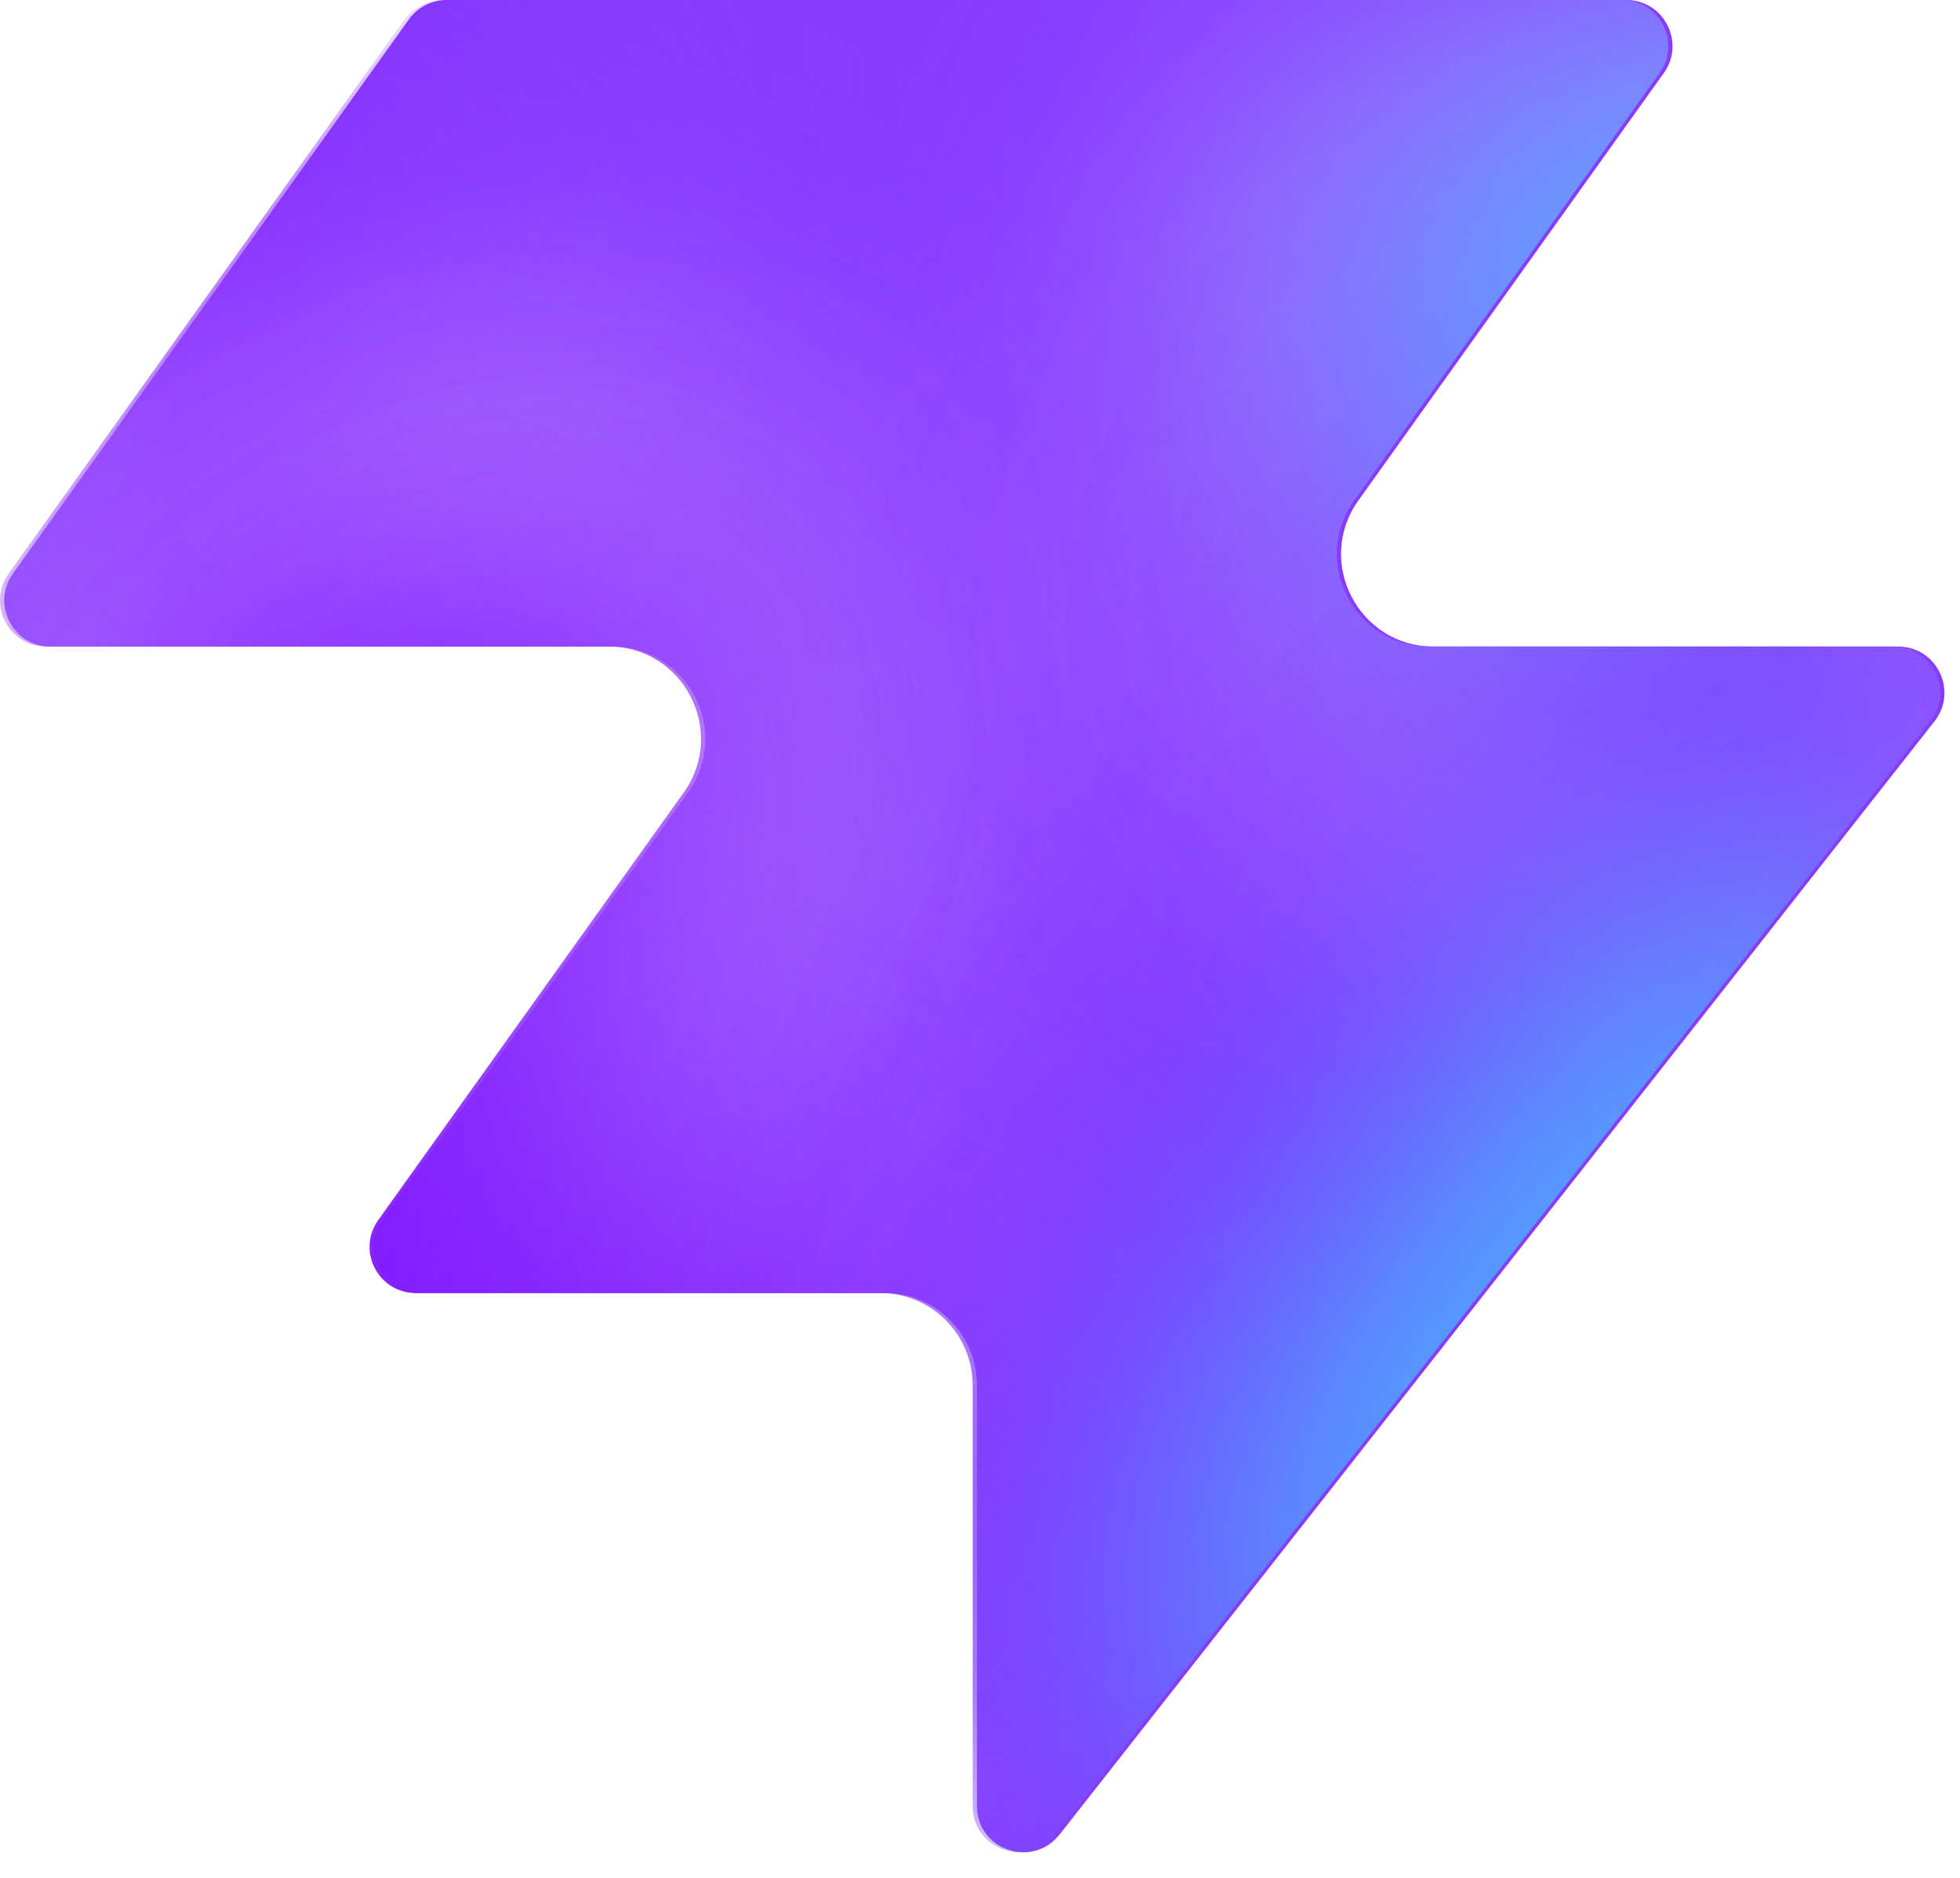
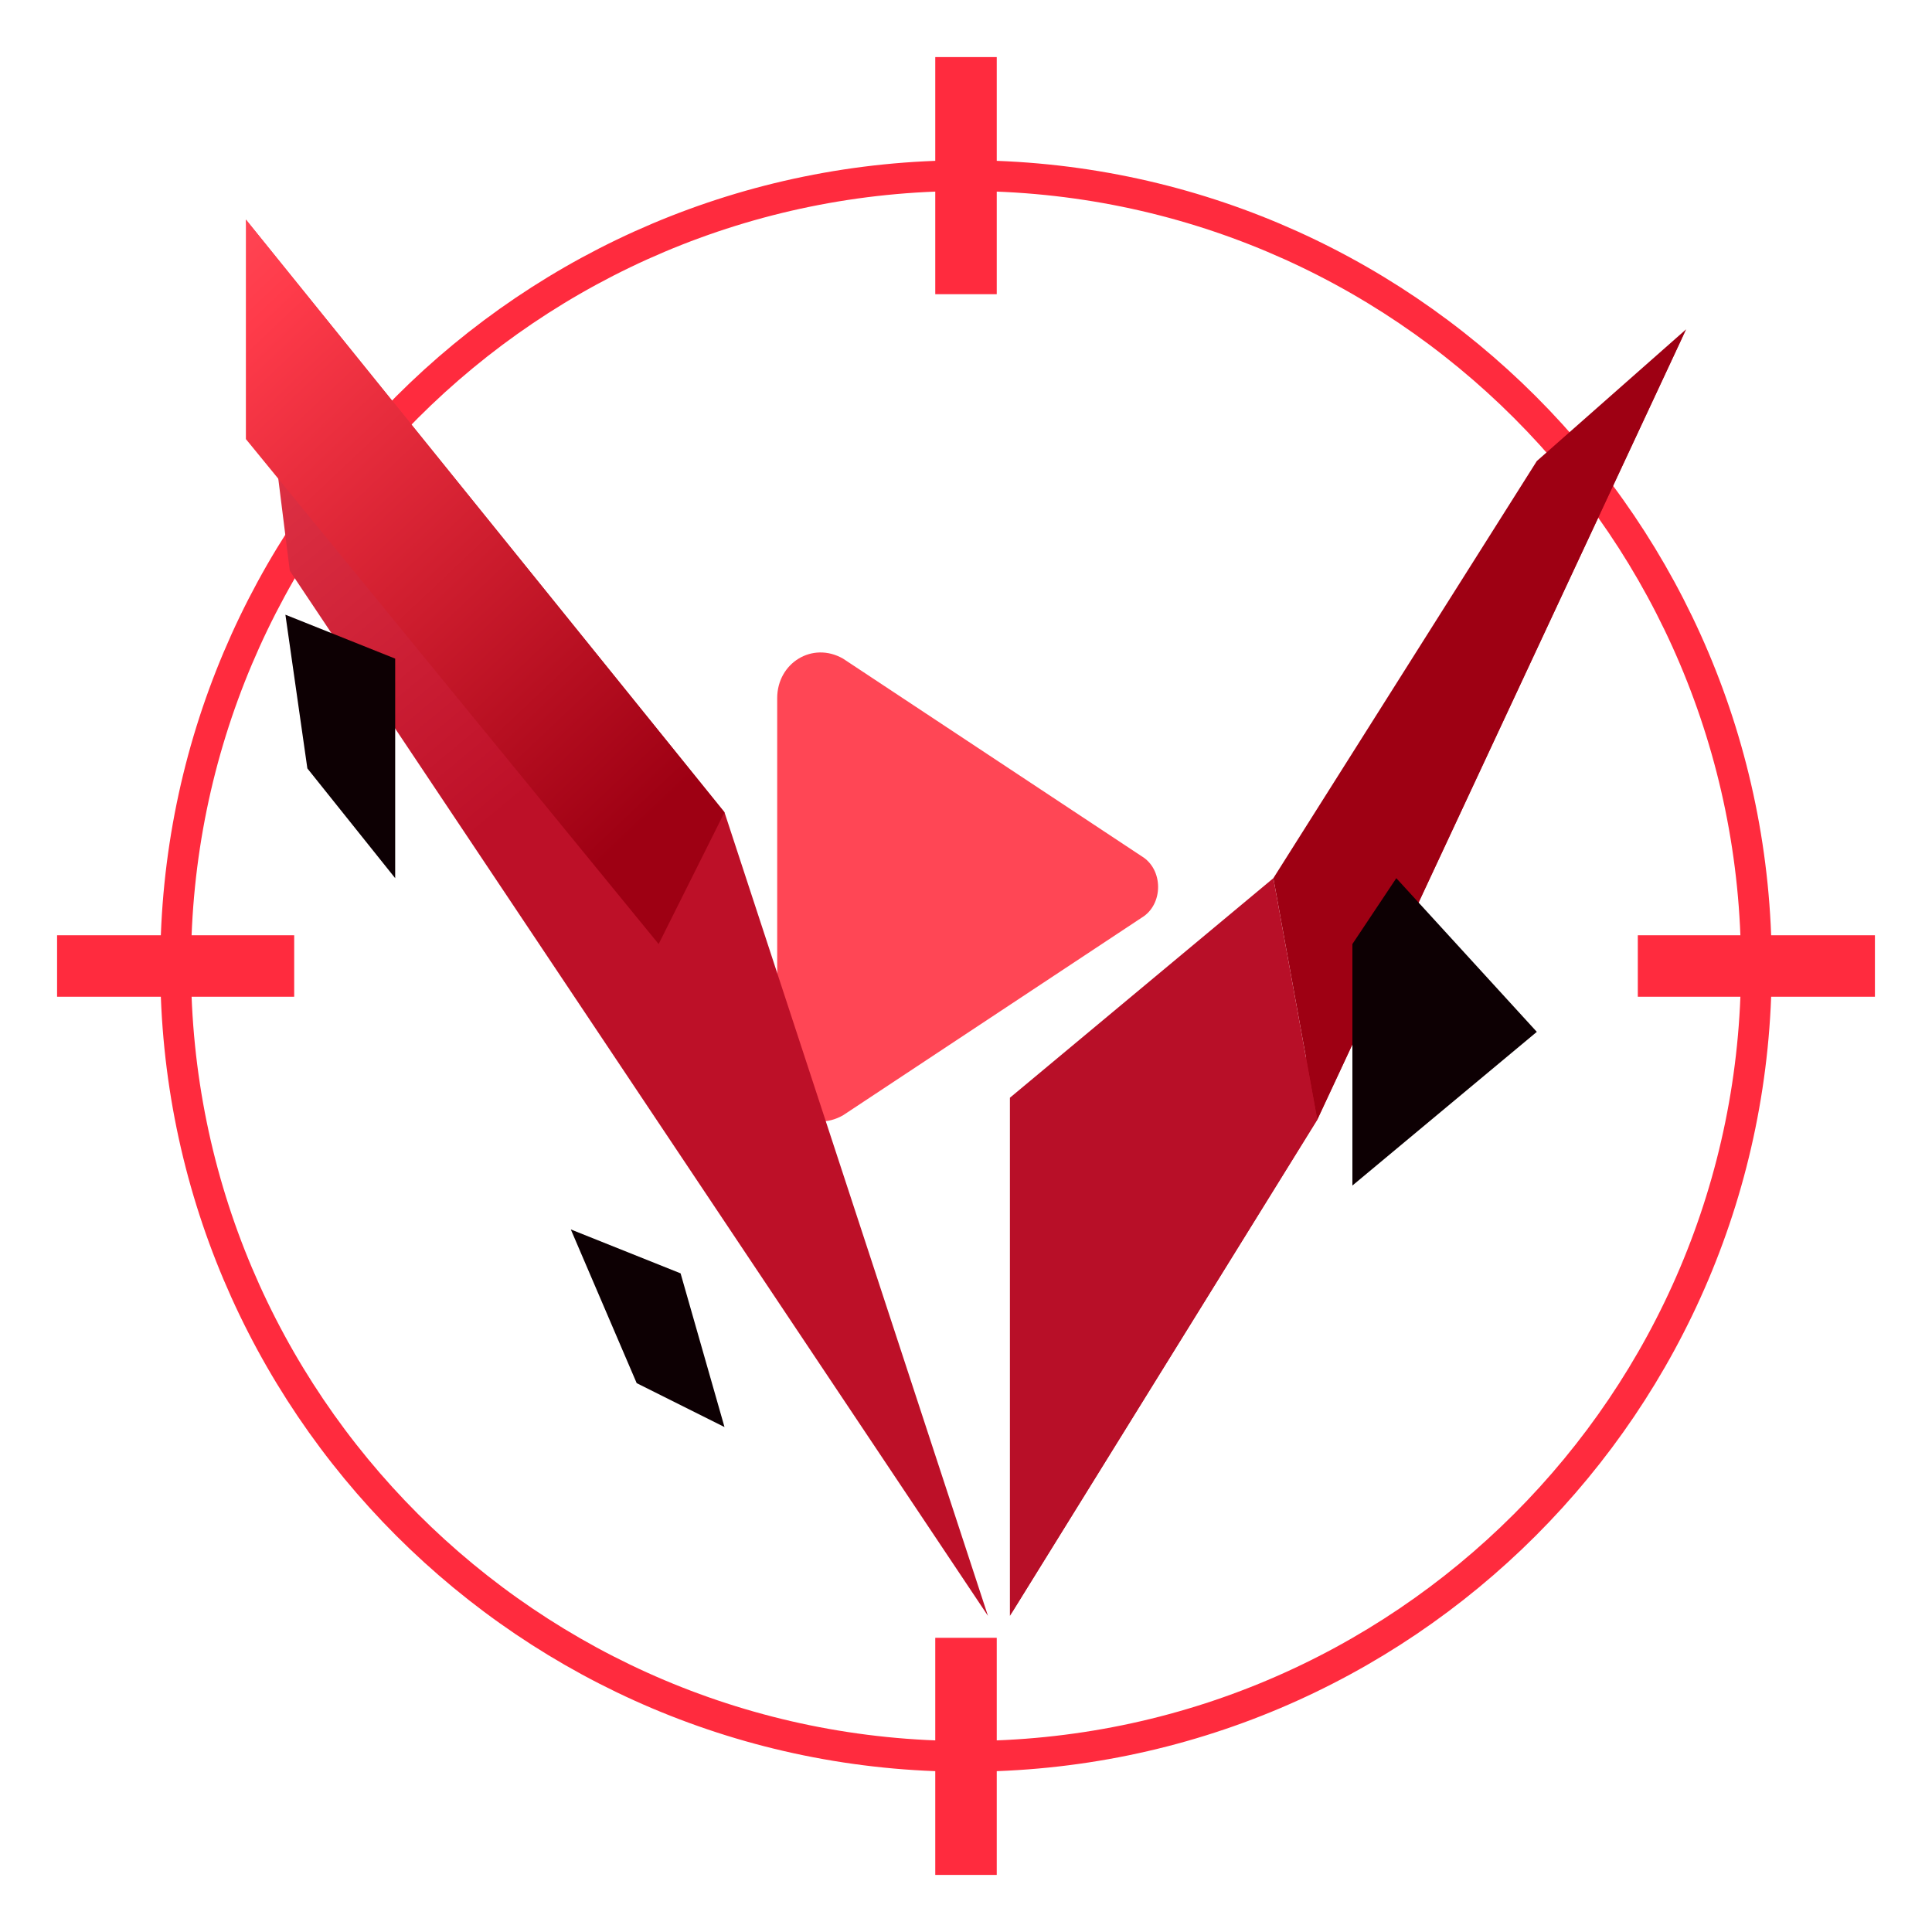
- <svg xmlns="http://www.w3.org/2000/svg" width="48" height="46" fill="none" viewBox="0 0 48 46">
-   <path fill="#863bff" d="M25.946 44.938c-.664.845-2.021.375-2.021-.698V33.937a2.26 2.26 0 0 0-2.262-2.262H10.287c-.92 0-1.456-1.04-.92-1.788l7.48-10.471c1.07-1.497 0-3.578-1.842-3.578H1.237c-.92 0-1.456-1.04-.92-1.788L10.013.474c.214-.297.556-.474.92-.474h28.894c.92 0 1.456 1.04.92 1.788l-7.48 10.471c-1.07 1.498 0 3.579 1.842 3.579h11.377c.943 0 1.473 1.088.89 1.83L25.947 44.94z" style="fill:#863bff;fill:color(display-p3 .525 .23 1);fill-opacity:1" />
-   <mask id="a" width="48" height="46" x="0" y="0" maskUnits="userSpaceOnUse" style="mask-type:alpha">
-     <path fill="#000" d="M25.842 44.938c-.664.844-2.021.375-2.021-.698V33.937a2.26 2.26 0 0 0-2.262-2.262H10.183c-.92 0-1.456-1.04-.92-1.788l7.48-10.471c1.07-1.498 0-3.579-1.842-3.579H1.133c-.92 0-1.456-1.04-.92-1.787L9.91.473c.214-.297.556-.474.92-.474h28.894c.92 0 1.456 1.04.92 1.788l-7.48 10.471c-1.07 1.498 0 3.578 1.842 3.578h11.377c.943 0 1.473 1.088.89 1.832L25.843 44.94z" style="fill:#000;fill-opacity:1" />
-   </mask>
-   <g mask="url(#a)">
-     <g filter="url(#b)">
-       <ellipse cx="5.508" cy="14.704" fill="#ede6ff" rx="5.508" ry="14.704" style="fill:#ede6ff;fill:color(display-p3 .927 .903 1);fill-opacity:1" transform="matrix(.00324 1 1 -.00324 -4.47 31.516)" />
+ <svg xmlns="http://www.w3.org/2000/svg" viewBox="0 0 220 220" fill="none">
+   <defs>
+     <linearGradient id="a" x1="25" y1="20" x2="195" y2="200" gradientUnits="userSpaceOnUse">
+       <stop stop-color="#FF727F" />
+       <stop offset=".42" stop-color="#FF3B4A" />
+       <stop offset="1" stop-color="#9E0013" />
+     </linearGradient>
+     <linearGradient id="b" x1="55" y1="45" x2="175" y2="190" gradientUnits="userSpaceOnUse">
+       <stop stop-color="#FF5260" />
+       <stop offset="1" stop-color="#BD1028" />
+     </linearGradient>
+   </defs>
+   <g transform="translate(-15 -15) scale(.5)">
+     <g stroke="#FF2B3E" stroke-width="7" fill="none" stroke-linecap="square">
+       <path d="M250 70A180 180 0 0 1 430 250" />
+       <path d="M430 250A180 180 0 0 1 250 430" />
+       <path d="M250 430A180 180 0 0 1 70 250" />
+       <path d="M70 250A180 180 0 0 1 250 70" />
+       <line x1="250" y1="50" x2="250" y2="90" stroke-width="14" />
+       <line x1="250" y1="410" x2="250" y2="450" stroke-width="14" />
+       <line x1="50" y1="250" x2="90" y2="250" stroke-width="14" />
+       <line x1="410" y1="250" x2="450" y2="250" stroke-width="14" />
    </g>
-     <g filter="url(#c)">
-       <ellipse cx="10.399" cy="29.851" fill="#ede6ff" rx="10.399" ry="29.851" style="fill:#ede6ff;fill:color(display-p3 .927 .903 1);fill-opacity:1" transform="matrix(.00324 1 1 -.00324 -39.328 7.883)" />
-     </g>
-     <g filter="url(#d)">
-       <ellipse cx="5.508" cy="30.487" fill="#7e14ff" rx="5.508" ry="30.487" style="fill:#7e14ff;fill:color(display-p3 .492 .077 1);fill-opacity:1" transform="rotate(89.814 -25.913 -14.639)scale(1 -1)" />
-     </g>
-     <g filter="url(#e)">
-       <ellipse cx="5.508" cy="30.599" fill="#7e14ff" rx="5.508" ry="30.599" style="fill:#7e14ff;fill:color(display-p3 .492 .077 1);fill-opacity:1" transform="rotate(89.814 -32.644 -3.334)scale(1 -1)" />
-     </g>
-     <g filter="url(#f)">
-       <ellipse cx="5.508" cy="30.599" fill="#7e14ff" rx="5.508" ry="30.599" style="fill:#7e14ff;fill:color(display-p3 .492 .077 1);fill-opacity:1" transform="matrix(.00324 1 1 -.00324 -34.34 30.47)" />
-     </g>
-     <g filter="url(#g)">
-       <ellipse cx="14.072" cy="22.078" fill="#ede6ff" rx="14.072" ry="22.078" style="fill:#ede6ff;fill:color(display-p3 .927 .903 1);fill-opacity:1" transform="rotate(93.35 24.506 48.493)scale(-1 1)" />
-     </g>
-     <g filter="url(#h)">
-       <ellipse cx="3.47" cy="21.501" fill="#7e14ff" rx="3.47" ry="21.501" style="fill:#7e14ff;fill:color(display-p3 .492 .077 1);fill-opacity:1" transform="rotate(89.009 28.708 47.59)scale(-1 1)" />
-     </g>
-     <g filter="url(#i)">
-       <ellipse cx="3.47" cy="21.501" fill="#7e14ff" rx="3.47" ry="21.501" style="fill:#7e14ff;fill:color(display-p3 .492 .077 1);fill-opacity:1" transform="rotate(89.009 28.708 47.59)scale(-1 1)" />
-     </g>
-     <g filter="url(#j)">
-       <ellipse cx=".387" cy="8.972" fill="#7e14ff" rx="4.407" ry="29.108" style="fill:#7e14ff;fill:color(display-p3 .492 .077 1);fill-opacity:1" transform="rotate(39.51 .387 8.972)" />
-     </g>
-     <g filter="url(#k)">
-       <ellipse cx="47.523" cy="-6.092" fill="#7e14ff" rx="4.407" ry="29.108" style="fill:#7e14ff;fill:color(display-p3 .492 .077 1);fill-opacity:1" transform="rotate(37.892 47.523 -6.092)" />
-     </g>
-     <g filter="url(#l)">
-       <ellipse cx="41.412" cy="6.333" fill="#47bfff" rx="5.971" ry="9.665" style="fill:#47bfff;fill:color(display-p3 .28 .748 1);fill-opacity:1" transform="rotate(37.892 41.412 6.333)" />
-     </g>
-     <g filter="url(#m)">
-       <ellipse cx="-1.879" cy="38.332" fill="#7e14ff" rx="4.407" ry="29.108" style="fill:#7e14ff;fill:color(display-p3 .492 .077 1);fill-opacity:1" transform="rotate(37.892 -1.88 38.332)" />
-     </g>
-     <g filter="url(#n)">
-       <ellipse cx="-1.879" cy="38.332" fill="#7e14ff" rx="4.407" ry="29.108" style="fill:#7e14ff;fill:color(display-p3 .492 .077 1);fill-opacity:1" transform="rotate(37.892 -1.88 38.332)" />
-     </g>
-     <g filter="url(#o)">
-       <ellipse cx="35.651" cy="29.907" fill="#7e14ff" rx="4.407" ry="29.108" style="fill:#7e14ff;fill:color(display-p3 .492 .077 1);fill-opacity:1" transform="rotate(37.892 35.651 29.907)" />
-     </g>
-     <g filter="url(#p)">
-       <ellipse cx="38.418" cy="32.4" fill="#47bfff" rx="5.971" ry="15.297" style="fill:#47bfff;fill:color(display-p3 .28 .748 1);fill-opacity:1" transform="rotate(37.892 38.418 32.4)" />
-     </g>
+     <path d="M222 180L290 225C295 228 295 236 290 239L222 284C215 288 207 283 207 275V189C207 181 215 176 222 180Z" fill="#FF4655" />
+     <path d="M86 80L195 215L255 398L96 160Z" fill="url(#b)" />
+     <path d="M86 80L195 215L180 245L86 130Z" fill="url(#a)" />
+     <polygon points="95,170 120,180 120,230 100,205" fill="#0D0003" />
+     <polygon points="160,310 185,320 195,355 175,345" fill="#0D0003" />
+     <path d="M414 105L330 285L260 398L320 285Z" fill="url(#b)" />
+     <path d="M414 105L330 285L320 230L380 135Z" fill="url(#a)" />
+     <path d="M320 230L330 285L260 398L260 280Z" fill="#B80F28" />
+     <polygon points="338,245 348,230 380,265 338,300" fill="#0D0003" />
  </g>
-   <defs>
-     <filter id="b" width="60.045" height="41.654" x="-19.77" y="16.149" color-interpolation-filters="sRGB" filterUnits="userSpaceOnUse">
-       <feFlood flood-opacity="0" result="BackgroundImageFix" />
-       <feBlend in="SourceGraphic" in2="BackgroundImageFix" result="shape" />
-       <feGaussianBlur result="effect1_foregroundBlur_2002_17158" stdDeviation="7.659" />
-     </filter>
-     <filter id="c" width="90.34" height="51.437" x="-54.613" y="-7.533" color-interpolation-filters="sRGB" filterUnits="userSpaceOnUse">
-       <feFlood flood-opacity="0" result="BackgroundImageFix" />
-       <feBlend in="SourceGraphic" in2="BackgroundImageFix" result="shape" />
-       <feGaussianBlur result="effect1_foregroundBlur_2002_17158" stdDeviation="7.659" />
-     </filter>
-     <filter id="d" width="79.355" height="29.4" x="-49.64" y="2.03" color-interpolation-filters="sRGB" filterUnits="userSpaceOnUse">
-       <feFlood flood-opacity="0" result="BackgroundImageFix" />
-       <feBlend in="SourceGraphic" in2="BackgroundImageFix" result="shape" />
-       <feGaussianBlur result="effect1_foregroundBlur_2002_17158" stdDeviation="4.596" />
-     </filter>
-     <filter id="e" width="79.579" height="29.4" x="-45.045" y="20.029" color-interpolation-filters="sRGB" filterUnits="userSpaceOnUse">
-       <feFlood flood-opacity="0" result="BackgroundImageFix" />
-       <feBlend in="SourceGraphic" in2="BackgroundImageFix" result="shape" />
-       <feGaussianBlur result="effect1_foregroundBlur_2002_17158" stdDeviation="4.596" />
-     </filter>
-     <filter id="f" width="79.579" height="29.4" x="-43.513" y="21.178" color-interpolation-filters="sRGB" filterUnits="userSpaceOnUse">
-       <feFlood flood-opacity="0" result="BackgroundImageFix" />
-       <feBlend in="SourceGraphic" in2="BackgroundImageFix" result="shape" />
-       <feGaussianBlur result="effect1_foregroundBlur_2002_17158" stdDeviation="4.596" />
-     </filter>
-     <filter id="g" width="74.749" height="58.852" x="15.756" y="-17.901" color-interpolation-filters="sRGB" filterUnits="userSpaceOnUse">
-       <feFlood flood-opacity="0" result="BackgroundImageFix" />
-       <feBlend in="SourceGraphic" in2="BackgroundImageFix" result="shape" />
-       <feGaussianBlur result="effect1_foregroundBlur_2002_17158" stdDeviation="7.659" />
-     </filter>
-     <filter id="h" width="61.377" height="25.362" x="23.548" y="2.284" color-interpolation-filters="sRGB" filterUnits="userSpaceOnUse">
-       <feFlood flood-opacity="0" result="BackgroundImageFix" />
-       <feBlend in="SourceGraphic" in2="BackgroundImageFix" result="shape" />
-       <feGaussianBlur result="effect1_foregroundBlur_2002_17158" stdDeviation="4.596" />
-     </filter>
-     <filter id="i" width="61.377" height="25.362" x="23.548" y="2.284" color-interpolation-filters="sRGB" filterUnits="userSpaceOnUse">
-       <feFlood flood-opacity="0" result="BackgroundImageFix" />
-       <feBlend in="SourceGraphic" in2="BackgroundImageFix" result="shape" />
-       <feGaussianBlur result="effect1_foregroundBlur_2002_17158" stdDeviation="4.596" />
-     </filter>
-     <filter id="j" width="56.045" height="63.649" x="-27.636" y="-22.853" color-interpolation-filters="sRGB" filterUnits="userSpaceOnUse">
-       <feFlood flood-opacity="0" result="BackgroundImageFix" />
-       <feBlend in="SourceGraphic" in2="BackgroundImageFix" result="shape" />
-       <feGaussianBlur result="effect1_foregroundBlur_2002_17158" stdDeviation="4.596" />
-     </filter>
-     <filter id="k" width="54.814" height="64.646" x="20.116" y="-38.415" color-interpolation-filters="sRGB" filterUnits="userSpaceOnUse">
-       <feFlood flood-opacity="0" result="BackgroundImageFix" />
-       <feBlend in="SourceGraphic" in2="BackgroundImageFix" result="shape" />
-       <feGaussianBlur result="effect1_foregroundBlur_2002_17158" stdDeviation="4.596" />
-     </filter>
-     <filter id="l" width="33.541" height="35.313" x="24.641" y="-11.323" color-interpolation-filters="sRGB" filterUnits="userSpaceOnUse">
-       <feFlood flood-opacity="0" result="BackgroundImageFix" />
-       <feBlend in="SourceGraphic" in2="BackgroundImageFix" result="shape" />
-       <feGaussianBlur result="effect1_foregroundBlur_2002_17158" stdDeviation="4.596" />
-     </filter>
-     <filter id="m" width="54.814" height="64.646" x="-29.286" y="6.009" color-interpolation-filters="sRGB" filterUnits="userSpaceOnUse">
-       <feFlood flood-opacity="0" result="BackgroundImageFix" />
-       <feBlend in="SourceGraphic" in2="BackgroundImageFix" result="shape" />
-       <feGaussianBlur result="effect1_foregroundBlur_2002_17158" stdDeviation="4.596" />
-     </filter>
-     <filter id="n" width="54.814" height="64.646" x="-29.286" y="6.009" color-interpolation-filters="sRGB" filterUnits="userSpaceOnUse">
-       <feFlood flood-opacity="0" result="BackgroundImageFix" />
-       <feBlend in="SourceGraphic" in2="BackgroundImageFix" result="shape" />
-       <feGaussianBlur result="effect1_foregroundBlur_2002_17158" stdDeviation="4.596" />
-     </filter>
-     <filter id="o" width="54.814" height="64.646" x="8.244" y="-2.416" color-interpolation-filters="sRGB" filterUnits="userSpaceOnUse">
-       <feFlood flood-opacity="0" result="BackgroundImageFix" />
-       <feBlend in="SourceGraphic" in2="BackgroundImageFix" result="shape" />
-       <feGaussianBlur result="effect1_foregroundBlur_2002_17158" stdDeviation="4.596" />
-     </filter>
-     <filter id="p" width="39.409" height="43.623" x="18.713" y="10.588" color-interpolation-filters="sRGB" filterUnits="userSpaceOnUse">
-       <feFlood flood-opacity="0" result="BackgroundImageFix" />
-       <feBlend in="SourceGraphic" in2="BackgroundImageFix" result="shape" />
-       <feGaussianBlur result="effect1_foregroundBlur_2002_17158" stdDeviation="4.596" />
-     </filter>
-   </defs>
</svg>
